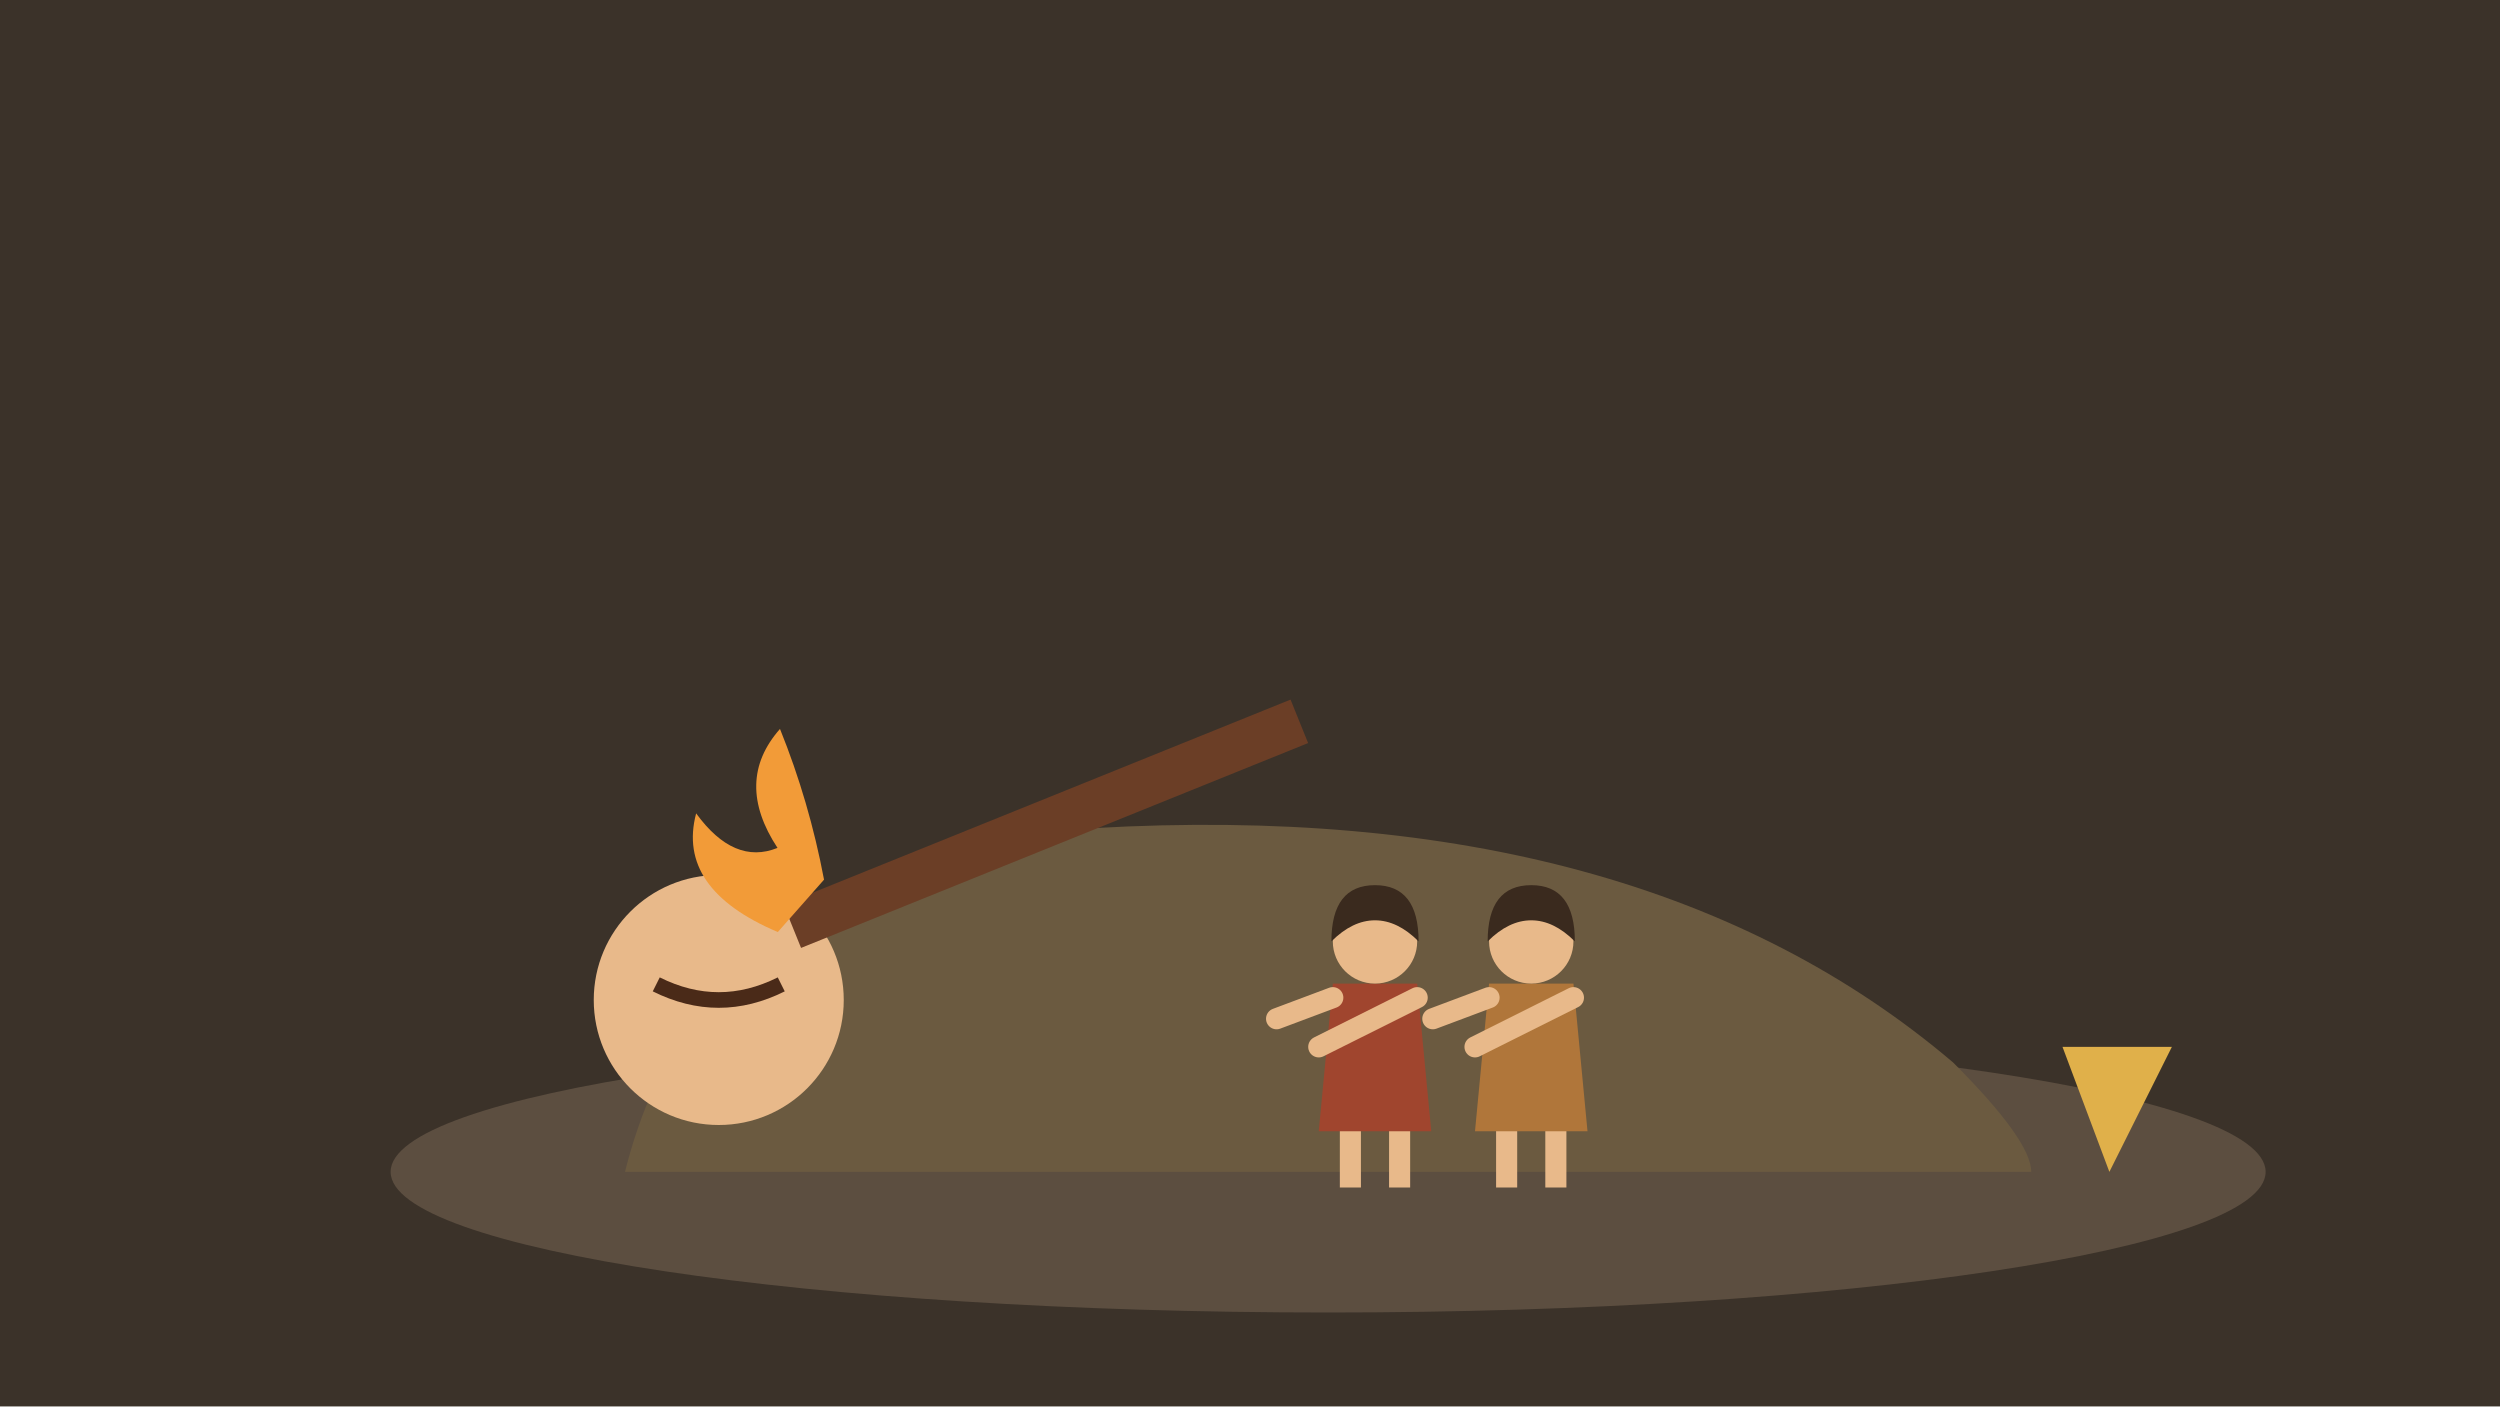
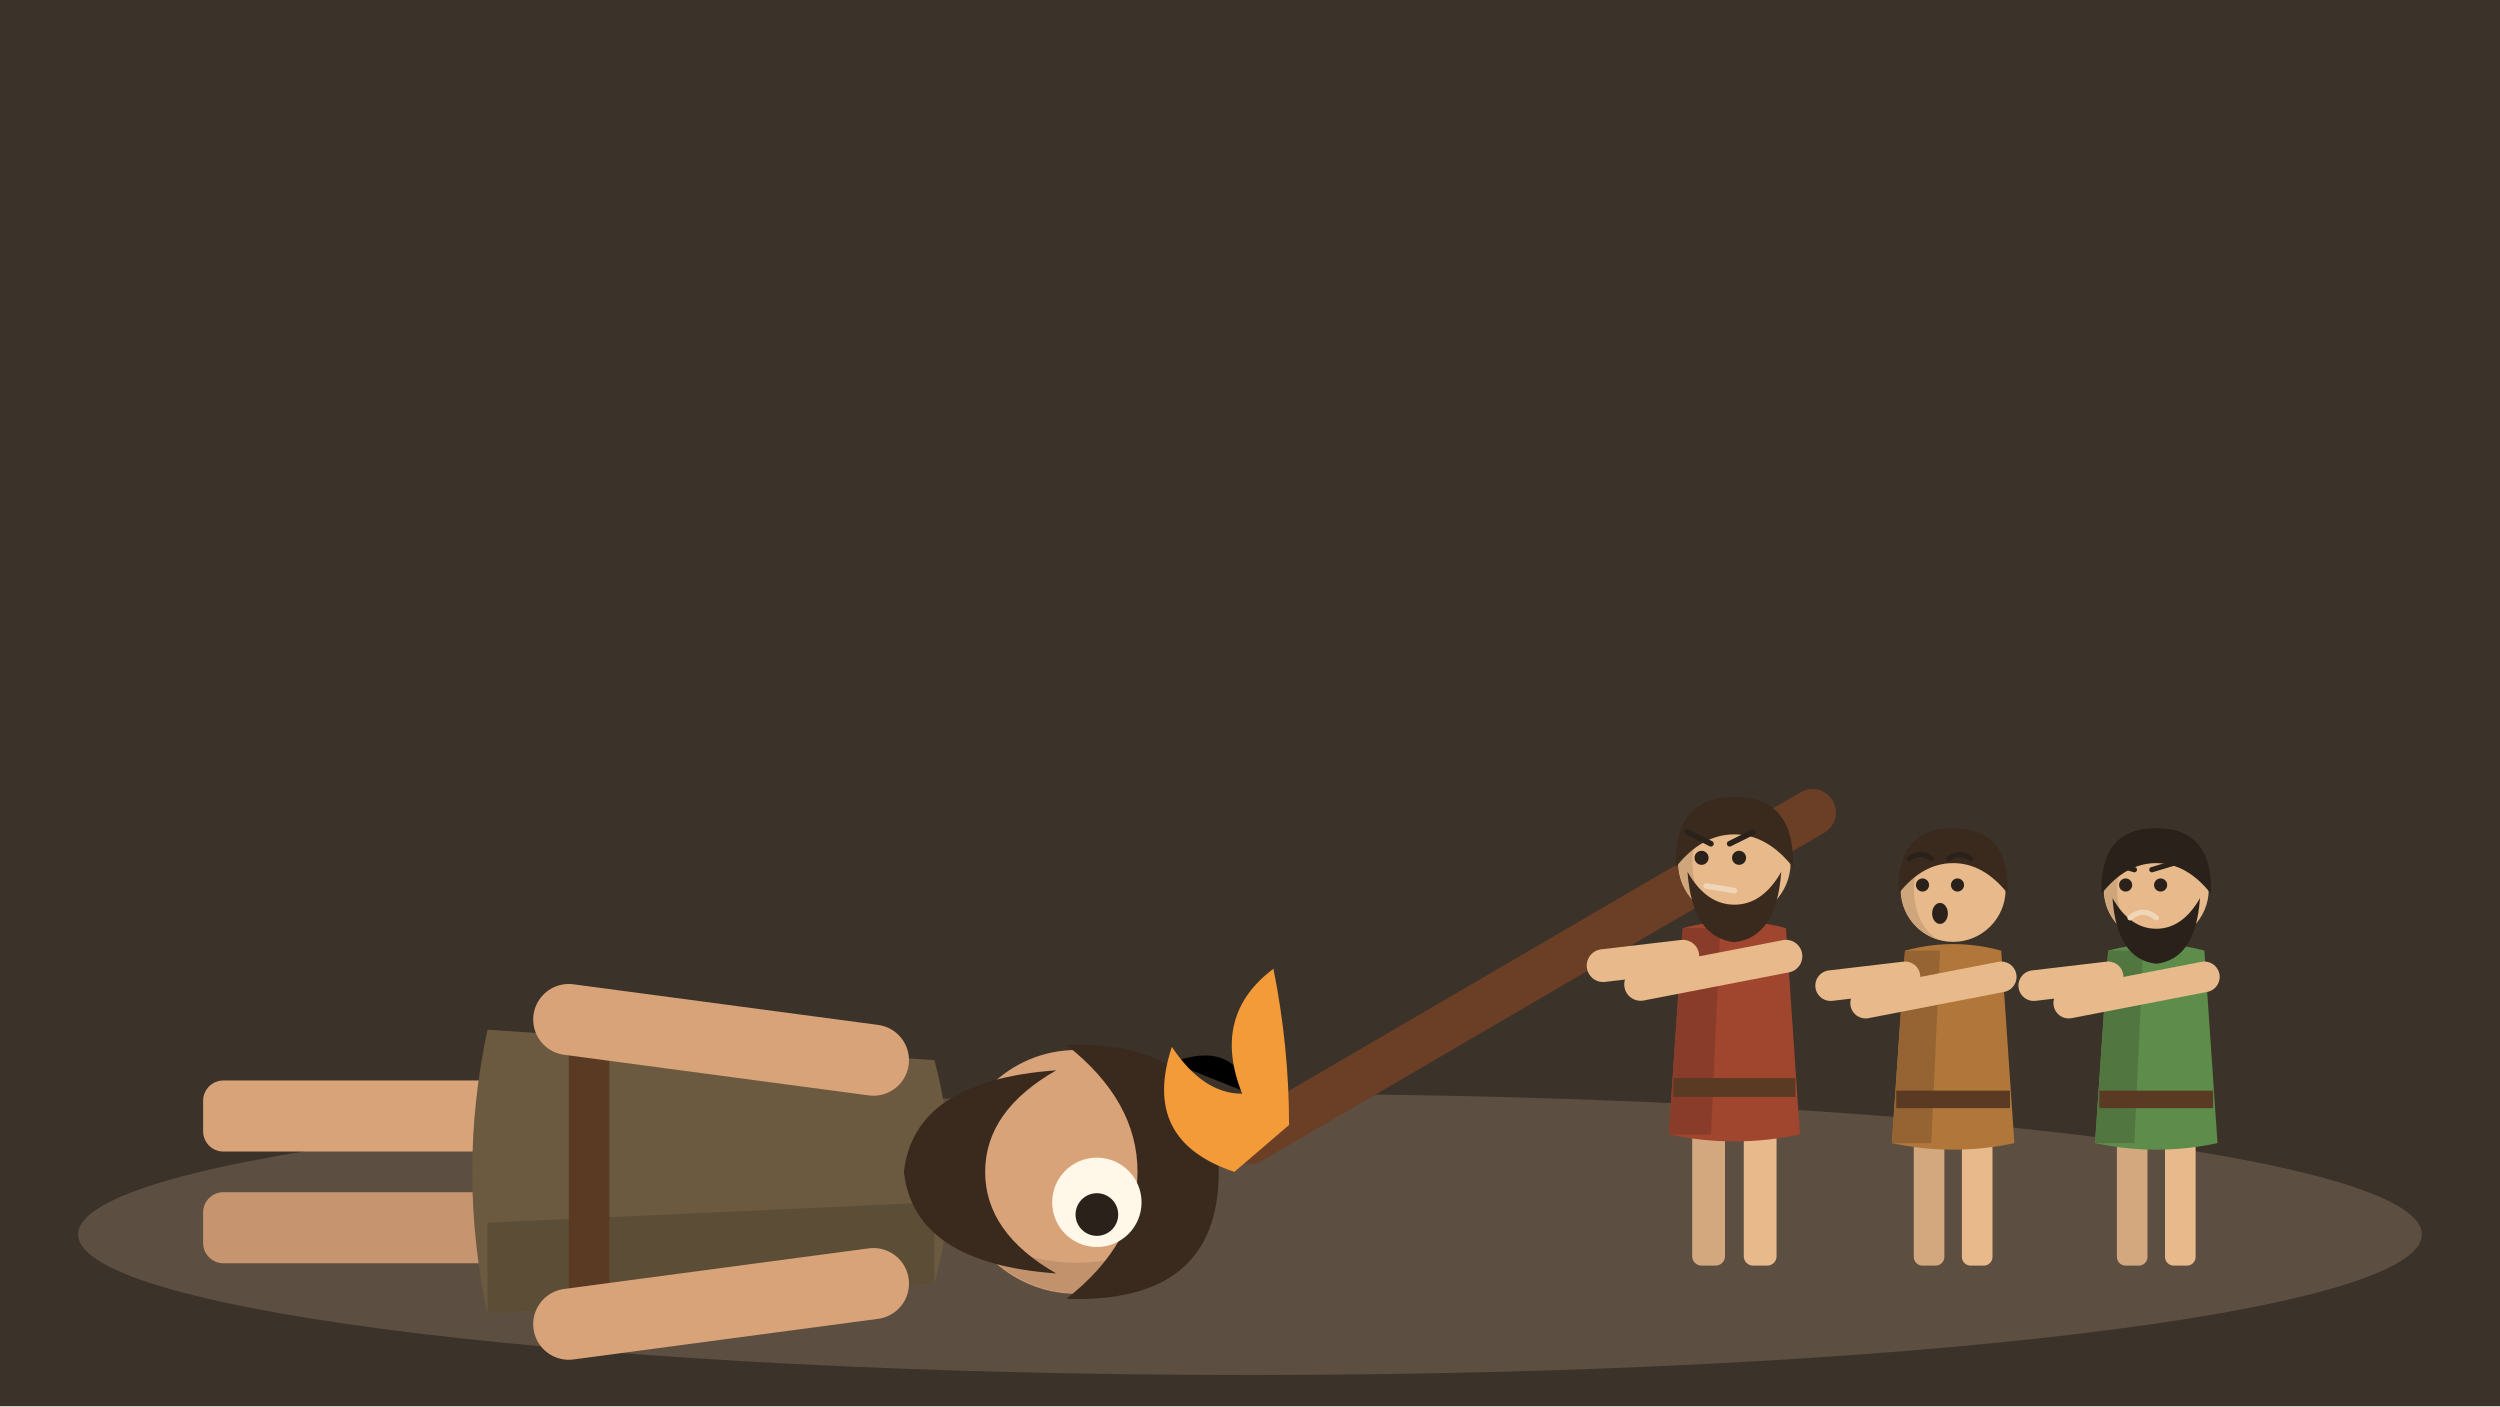
<svg xmlns="http://www.w3.org/2000/svg" viewBox="0 0 320 180">
  <rect width="320" height="180" fill="#3B3229" />
-   <rect width="320" height="180" fill="#3B3229" />
-   <ellipse cx="170" cy="150" rx="120" ry="18" fill="#5C4E40" />
-   <path d="M80 150 q10 -40 60 -44 q70 -4 110 30 q10 10 10 14z" fill="#6B5A40" />
-   <circle cx="92" cy="128" r="16" fill="#E8B98A" />
-   <path d="M84 126 q8 4 16 0" stroke="#4A2A18" stroke-width="2" fill="none" />
-   <g transform="rotate(-22 150 100)">
-     <rect x="98" y="96" width="70" height="6" fill="#6B3E26" />
-     <path d="M96 99 q-10 -10 -4 -18 q2 8 8 8 q-2 -10 6 -14 q0 10 -2 20z" fill="#F29B38" />
+   <ellipse cx="160" cy="158" rx="150" ry="18" fill="#5C4E40" />
+   <g transform="translate(26 150) scale(1.3) rotate(90)">
+     <rect x="-9" y="-30" width="7" height="30" rx="2" fill="#D9A37A" />
+     <rect x="2" y="-30" width="7" height="30" rx="2" fill="#C6956F" />
+     <path d="M-11 -72 Q0 -75 11 -72 L14 -28 Q0 -25 -14 -28 Z" fill="#6B5A40" />
+     <path d="M3 -72 L11 -72 L14 -28 L5 -28 Z" fill="#5C4D37" />
+     <rect x="-13" y="-40" width="26" height="4" fill="#5A3A22" />
+     <line x1="-11" y1="-66" x2="-15" y2="-36" stroke="#D9A37A" stroke-width="7" stroke-linecap="round" />
+     <line x1="11" y1="-66" x2="15" y2="-36" stroke="#D9A37A" stroke-width="7" stroke-linecap="round" />
+     <circle cx="0" cy="-86" r="12" fill="#D9A37A" />
+     <path d="M3 -97.6 A12 12 0 0 1 3 -74.4 A8 12 0 0 0 3 -97.6 Z" fill="#C2926D" />
+     <path d="M-12.5 -85 Q-13 -100 0 -100 Q13 -100 12.5 -85 Q7 -92 0 -92 Q-7 -92 -12.5 -85 Z" fill="#3A2A1E" />
+     <path d="M-10 -84 Q-9 -70 0 -69 Q9 -70 10 -84 Q6 -77 0 -77 Q-6 -77 -10 -84 Z" fill="#3A2A1E" />
+     <circle cx="3" cy="-88" r="4.4" fill="#FFF7E8" />
+     <circle cx="4.2" cy="-88" r="2.1" fill="#2A211B" />
  </g>
-   <g transform="translate(176 152) scale(-0.9 0.9)">
-     <rect x="-5" y="-9" width="3" height="9" fill="#E8B98A" />
-     <rect x="2" y="-9" width="3" height="9" fill="#E8B98A" />
-     <path d="M-6 -29 L6 -29 L8 -8 L-8 -8 Z" fill="#A0452E" />
-     <line x1="-6" y1="-27" x2="8" y2="-20" stroke="#E8B98A" stroke-width="3" stroke-linecap="round" />
-     <line x1="6" y1="-27" x2="14" y2="-24" stroke="#E8B98A" stroke-width="3" stroke-linecap="round" />
-     <circle cx="0" cy="-35" r="6" fill="#E8B98A" />
-     <path d="M-6.2 -35 q0 -8 6.2 -8 q6.2 0 6.2 8 q-3 -3 -6.2 -3 q-3.2 0 -6.2 3z" fill="#3A2A1E" />
+   <path d="M150 136 q8 -3 10 4" stroke="#2A211B" stroke-width="0" />
+   <line x1="232" y1="104" x2="160" y2="146" stroke="#6B3E26" stroke-width="6" stroke-linecap="round" />
+   <path d="M158 150 q-12 -4 -8 -16 q4 6 9 6 q-4 -10 4 -16 q2 10 2 20z" fill="#F29B38" />
+   <path d="M150 118 l-8 -12 h10z" fill="#E0B04A" opacity=".0" />
+   <g transform="translate(222 162) scale(-0.6 0.6)">
+     <rect x="-9" y="-30" width="7" height="30" rx="2" fill="#E8B98A" />
+     <rect x="2" y="-30" width="7" height="30" rx="2" fill="#D3A87E" />
+     <path d="M-11 -72 Q0 -75 11 -72 L14 -28 Q0 -25 -14 -28 Z" fill="#A0452E" />
+     <path d="M3 -72 L11 -72 L14 -28 L5 -28 Z" fill="#883C29" />
+     <rect x="-13" y="-40" width="26" height="4" fill="#5A3A22" />
+     <line x1="-11" y1="-66" x2="20" y2="-60" stroke="#E8B98A" stroke-width="7" stroke-linecap="round" />
+     <line x1="11" y1="-66" x2="28" y2="-64" stroke="#E8B98A" stroke-width="7" stroke-linecap="round" />
+     <circle cx="0" cy="-86" r="12" fill="#E8B98A" />
+     <path d="M3 -97.6 A12 12 0 0 1 3 -74.4 A8 12 0 0 0 3 -97.6 Z" fill="#CFA57B" />
+     <path d="M-12.5 -85 Q-13 -100 0 -100 Q13 -100 12.5 -85 Q7 -92 0 -92 Q-7 -92 -12.5 -85 Z" fill="#3A2A1E" />
+     <path d="M-10 -84 Q-9 -70 0 -69 Q9 -70 10 -84 Q6 -77 0 -77 Q-6 -77 -10 -84 Z" fill="#3A2A1E" />
+     <circle cx="-1" cy="-87" r="1.5" fill="#2A211B" />
+     <circle cx="7" cy="-87" r="1.5" fill="#2A211B" />
+     <path d="M-4 -92.5 L1 -90 M5 -90 L10 -92.5" stroke="#2A211B" stroke-width="1.2" fill="none" stroke-linecap="round" />
+     <path d="M0 -80 L6 -81" stroke="#F0D6B8" stroke-width="1.2" fill="none" stroke-linecap="round" />
  </g>
-   <g transform="translate(196 152) scale(-0.9 0.9)">
-     <rect x="-5" y="-9" width="3" height="9" fill="#E8B98A" />
-     <rect x="2" y="-9" width="3" height="9" fill="#E8B98A" />
-     <path d="M-6 -29 L6 -29 L8 -8 L-8 -8 Z" fill="#B0763A" />
-     <line x1="-6" y1="-27" x2="8" y2="-20" stroke="#E8B98A" stroke-width="3" stroke-linecap="round" />
-     <line x1="6" y1="-27" x2="14" y2="-24" stroke="#E8B98A" stroke-width="3" stroke-linecap="round" />
-     <circle cx="0" cy="-35" r="6" fill="#E8B98A" />
-     <path d="M-6.2 -35 q0 -8 6.2 -8 q6.2 0 6.2 8 q-3 -3 -6.2 -3 q-3.2 0 -6.2 3z" fill="#3A2A1E" />
+   <g transform="translate(250 162) scale(-0.56 0.56)">
+     <rect x="-9" y="-30" width="7" height="30" rx="2" fill="#E8B98A" />
+     <rect x="2" y="-30" width="7" height="30" rx="2" fill="#D3A87E" />
+     <path d="M-11 -72 Q0 -75 11 -72 L14 -28 Q0 -25 -14 -28 Z" fill="#B0763A" />
+     <path d="M3 -72 L11 -72 L14 -28 L5 -28 Z" fill="#956432" />
+     <rect x="-13" y="-40" width="26" height="4" fill="#5A3A22" />
+     <line x1="-11" y1="-66" x2="20" y2="-60" stroke="#E8B98A" stroke-width="7" stroke-linecap="round" />
+     <line x1="11" y1="-66" x2="28" y2="-64" stroke="#E8B98A" stroke-width="7" stroke-linecap="round" />
+     <circle cx="0" cy="-86" r="12" fill="#E8B98A" />
+     <path d="M3 -97.6 A12 12 0 0 1 3 -74.4 A8 12 0 0 0 3 -97.6 Z" fill="#CFA57B" />
+     <path d="M-12.5 -85 Q-13 -100 0 -100 Q13 -100 12.5 -85 Q7 -92 0 -92 Q-7 -92 -12.5 -85 Z" fill="#3A2A1E" />
+     <circle cx="-1" cy="-87" r="1.5" fill="#2A211B" />
+     <circle cx="7" cy="-87" r="1.5" fill="#2A211B" />
+     <path d="M-4 -93 Q-1.5 -95 1 -93 M5 -93 Q7.5 -95 10 -93" stroke="#2A211B" stroke-width="1.2" fill="none" stroke-linecap="round" />
+     <ellipse cx="3" cy="-80.5" rx="1.8" ry="2.4" fill="#2A211B" />
  </g>
-   <path d="M270 150 l-6 -16 h14z" fill="#E0B04A" />
+   <g transform="translate(276 162) scale(-0.56 0.56)">
+     <rect x="-9" y="-30" width="7" height="30" rx="2" fill="#E8B98A" />
+     <rect x="2" y="-30" width="7" height="30" rx="2" fill="#D3A87E" />
+     <path d="M-11 -72 Q0 -75 11 -72 L14 -28 Q0 -25 -14 -28 Z" fill="#5E8C4A" />
+     <path d="M3 -72 L11 -72 L14 -28 L5 -28 Z" fill="#527640" />
+     <rect x="-13" y="-40" width="26" height="4" fill="#5A3A22" />
+     <line x1="-11" y1="-66" x2="20" y2="-60" stroke="#E8B98A" stroke-width="7" stroke-linecap="round" />
+     <line x1="11" y1="-66" x2="28" y2="-64" stroke="#E8B98A" stroke-width="7" stroke-linecap="round" />
+     <circle cx="0" cy="-86" r="12" fill="#E8B98A" />
+     <path d="M3 -97.6 A12 12 0 0 1 3 -74.4 A8 12 0 0 0 3 -97.6 Z" fill="#CFA57B" />
+     <path d="M-12.5 -85 Q-13 -100 0 -100 Q13 -100 12.5 -85 Q7 -92 0 -92 Q-7 -92 -12.5 -85 Z" fill="#2A211B" />
+     <path d="M-10 -84 Q-9 -70 0 -69 Q9 -70 10 -84 Q6 -77 0 -77 Q-6 -77 -10 -84 Z" fill="#2A211B" />
+     <circle cx="-1" cy="-87" r="1.5" fill="#2A211B" />
+     <circle cx="7" cy="-87" r="1.5" fill="#2A211B" />
+     <path d="M-4 -92 L1 -90.5 M5 -90.5 L10 -92" stroke="#2A211B" stroke-width="1.2" fill="none" stroke-linecap="round" />
+     <path d="M0 -79.5 Q3 -82 6 -79.5" stroke="#F0D6B8" stroke-width="1.2" fill="none" stroke-linecap="round" />
+   </g>
</svg>
